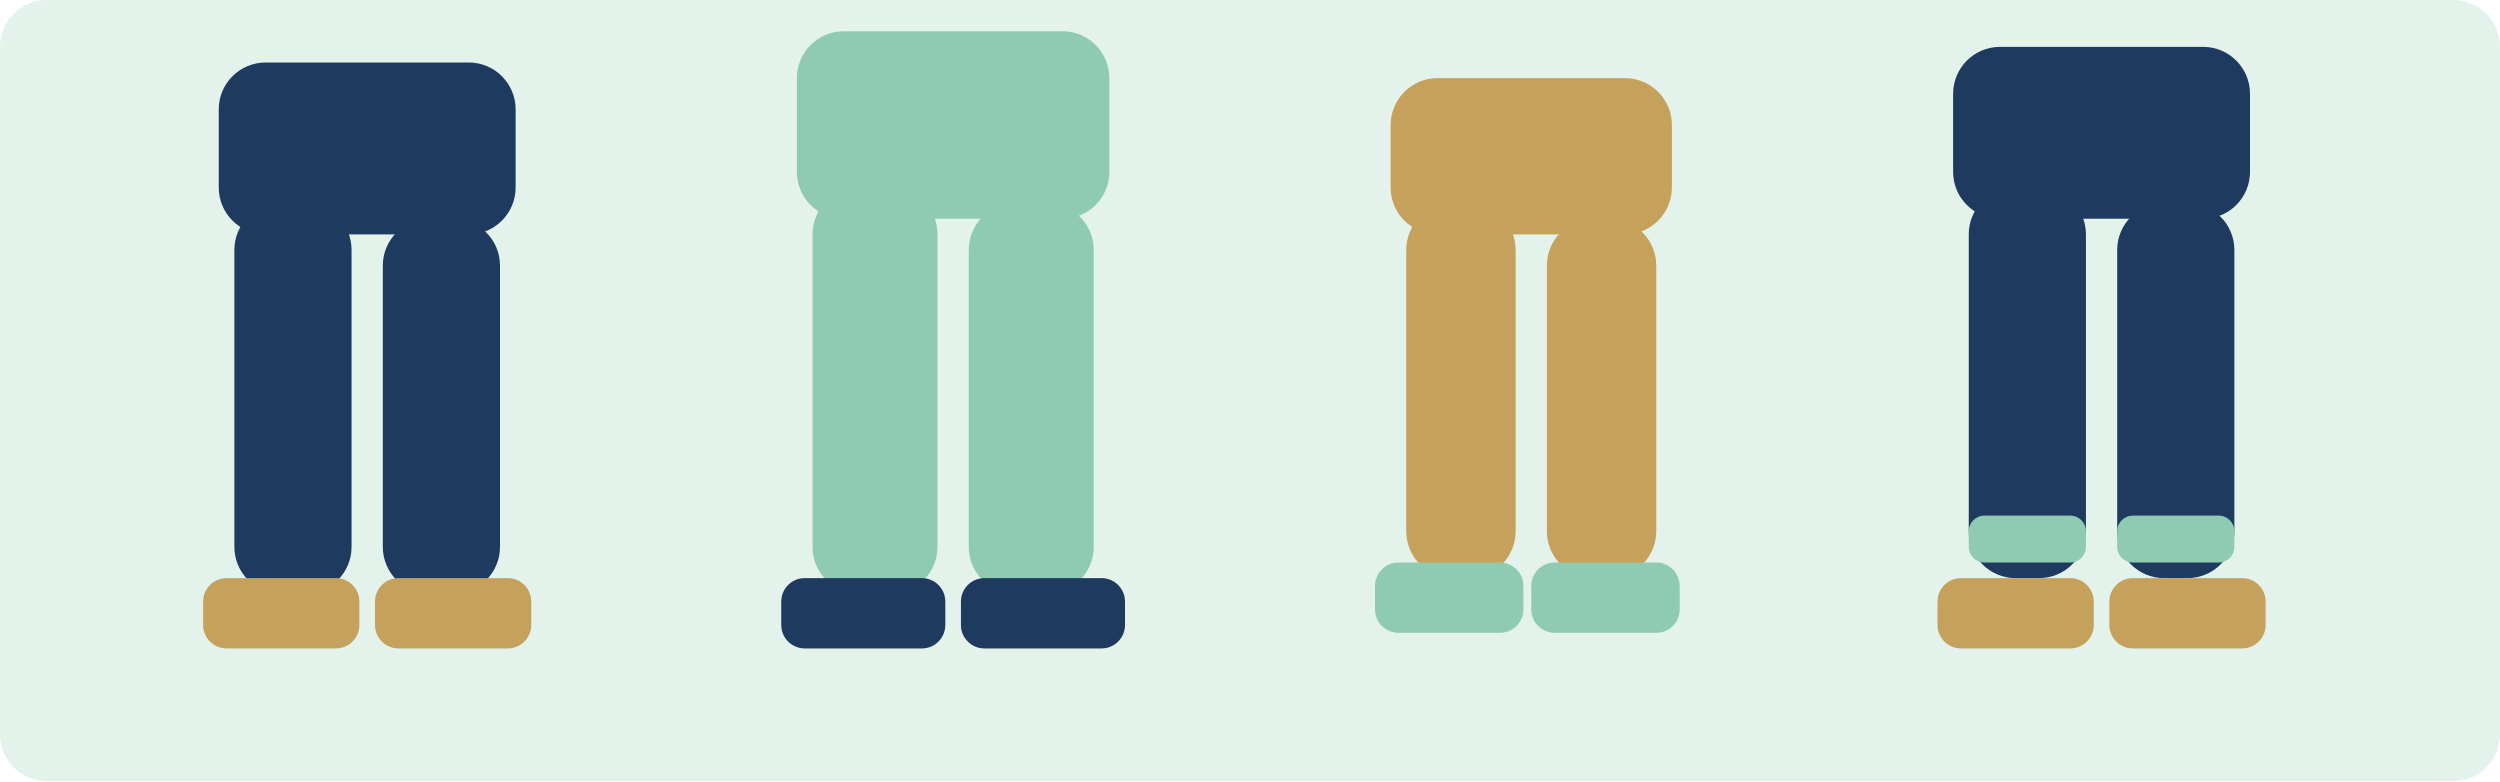
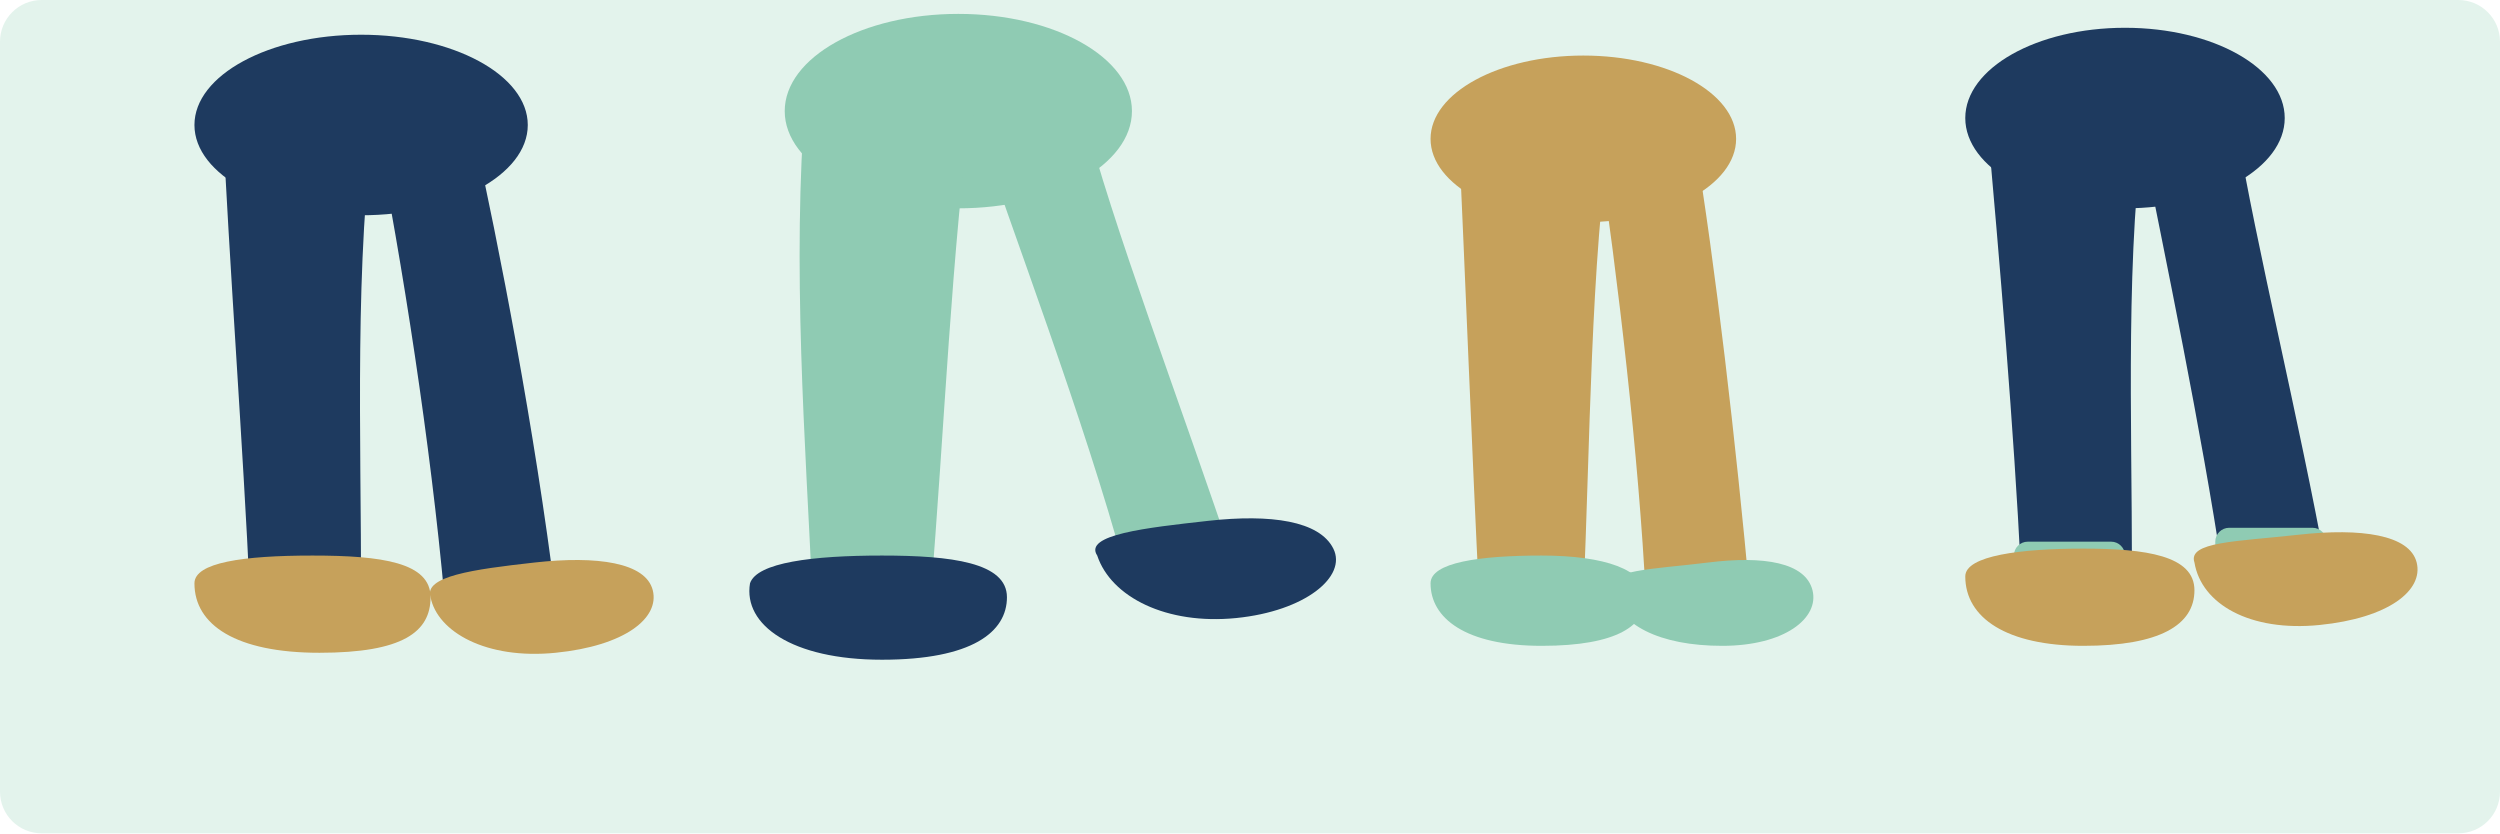
- <svg xmlns="http://www.w3.org/2000/svg" viewBox="0 0 320 100" width="320" height="100" role="img" aria-hidden="true">
-   <rect x="0" y="0" width="320" height="100" rx="6" fill="#E3F3EC" />
-   <rect x="28" y="8" width="38" height="22" rx="6" fill="#1E3A5F" />
-   <rect x="30" y="26" width="15" height="50" rx="6" fill="#1E3A5F" />
-   <rect x="49" y="28" width="15" height="48" rx="6" fill="#1E3A5F" />
-   <rect x="26" y="74" width="20" height="9" rx="3" fill="#C6A15B" />
-   <rect x="48" y="74" width="20" height="9" rx="3" fill="#C6A15B" />
-   <rect x="102" y="4" width="40" height="24" rx="6" fill="#8FCBB3" />
-   <rect x="104" y="24" width="16" height="52" rx="6" fill="#8FCBB3" />
-   <rect x="124" y="26" width="16" height="50" rx="6" fill="#8FCBB3" />
-   <rect x="100" y="74" width="21" height="9" rx="3" fill="#1E3A5F" />
-   <rect x="123" y="74" width="21" height="9" rx="3" fill="#1E3A5F" />
-   <rect x="178" y="10" width="36" height="20" rx="6" fill="#C6A15B" />
-   <rect x="180" y="26" width="14" height="48" rx="6" fill="#C6A15B" />
-   <rect x="198" y="28" width="14" height="46" rx="6" fill="#C6A15B" />
-   <rect x="176" y="72" width="19" height="9" rx="3" fill="#8FCBB3" />
-   <rect x="196" y="72" width="19" height="9" rx="3" fill="#8FCBB3" />
-   <rect x="250" y="6" width="38" height="22" rx="6" fill="#1E3A5F" />
-   <rect x="252" y="24" width="15" height="50" rx="6" fill="#1E3A5F" />
-   <rect x="271" y="26" width="15" height="48" rx="6" fill="#1E3A5F" />
-   <rect x="252" y="66" width="15" height="6" rx="2" fill="#8FCBB3" />
-   <rect x="271" y="66" width="15" height="6" rx="2" fill="#8FCBB3" />
-   <rect x="248" y="74" width="20" height="9" rx="3" fill="#C6A15B" />
-   <rect x="270" y="74" width="20" height="9" rx="3" fill="#C6A15B" />
+ <svg xmlns="http://www.w3.org/2000/svg" viewBox="0 0 360 120" width="360" height="120" role="img" aria-hidden="true">
+   <rect width="360" height="120" rx="6" fill="#E3F3EC" />
+   <ellipse cx="52" cy="18" rx="24" ry="13" fill="#1E3A5F" />
+   <path fill="#1E3A5F" d="M32 16c1 22 3 48 4 70h16c0-24-1-48 2-70z" />
+   <path fill="#1E3A5F" d="M54 18c4 20 8 46 10 68h16c-3-24-8-50-12-68z" />
+   <path fill="#C6A15B" d="M28 84c0 6 6 10 18 10s16-3 16-8-7-6-17-6-17 1-17 4z" />
+   <path fill="#C6A15B" d="M62 86c1 5 8 9 18 8s15-5 14-9-8-5-17-4-16 2-15 5z" />
+   <ellipse cx="138" cy="16" rx="25" ry="14" fill="#8FCBB3" />
+   <path fill="#8FCBB3" d="M116 14c-2 24 0 50 1 72h17c2-24 3-50 6-72z" />
+   <path fill="#8FCBB3" d="M140 16c6 18 16 44 22 66h16c-8-24-18-50-22-66z" />
+   <path fill="#1E3A5F" d="M108 84c-1 6 6 11 19 11s18-4 18-9-8-6-18-6-18 1-19 4z" />
+   <path fill="#1E3A5F" d="M158 80c2 6 10 10 20 9s16-6 14-10-9-5-18-4-18 2-16 5z" />
+   <ellipse cx="228" cy="20" rx="22" ry="12" fill="#C6A15B" />
+   <path fill="#C6A15B" d="M210 18c1 22 2 48 3 68h15c1-22 1-48 4-68z" />
+   <path fill="#C6A15B" d="M230 20c3 20 6 46 7 66h15c-2-22-5-48-8-66z" />
+   <path fill="#8FCBB3" d="M206 84c0 5 5 9 16 9s15-3 15-7-6-6-15-6-16 1-16 4z" />
+   <path fill="#8FCBB3" d="M232 85c1 5 7 8 16 8s14-4 13-8-7-5-15-4-15 1-14 4z" />
+   <ellipse cx="306" cy="17" rx="23" ry="13" fill="#1E3A5F" />
+   <path fill="#1E3A5F" d="M286 16c2 22 4 46 5 66h16c0-22-1-46 2-66z" />
+   <path fill="#1E3A5F" d="M308 18c4 20 9 44 12 64h15c-4-22-10-46-13-64z" />
+   <rect x="290" y="78" width="16" height="5" rx="2" fill="#8FCBB3" />
+   <rect x="319" y="76" width="16" height="5" rx="2" fill="#8FCBB3" />
+   <path fill="#C6A15B" d="M283 83c0 6 6 10 17 10s16-3 16-8-7-6-16-6-17 1-17 4z" />
+   <path fill="#C6A15B" d="M316 81c1 6 8 10 18 9s15-5 14-9-8-5-17-4-16 1-15 4z" />
</svg>
